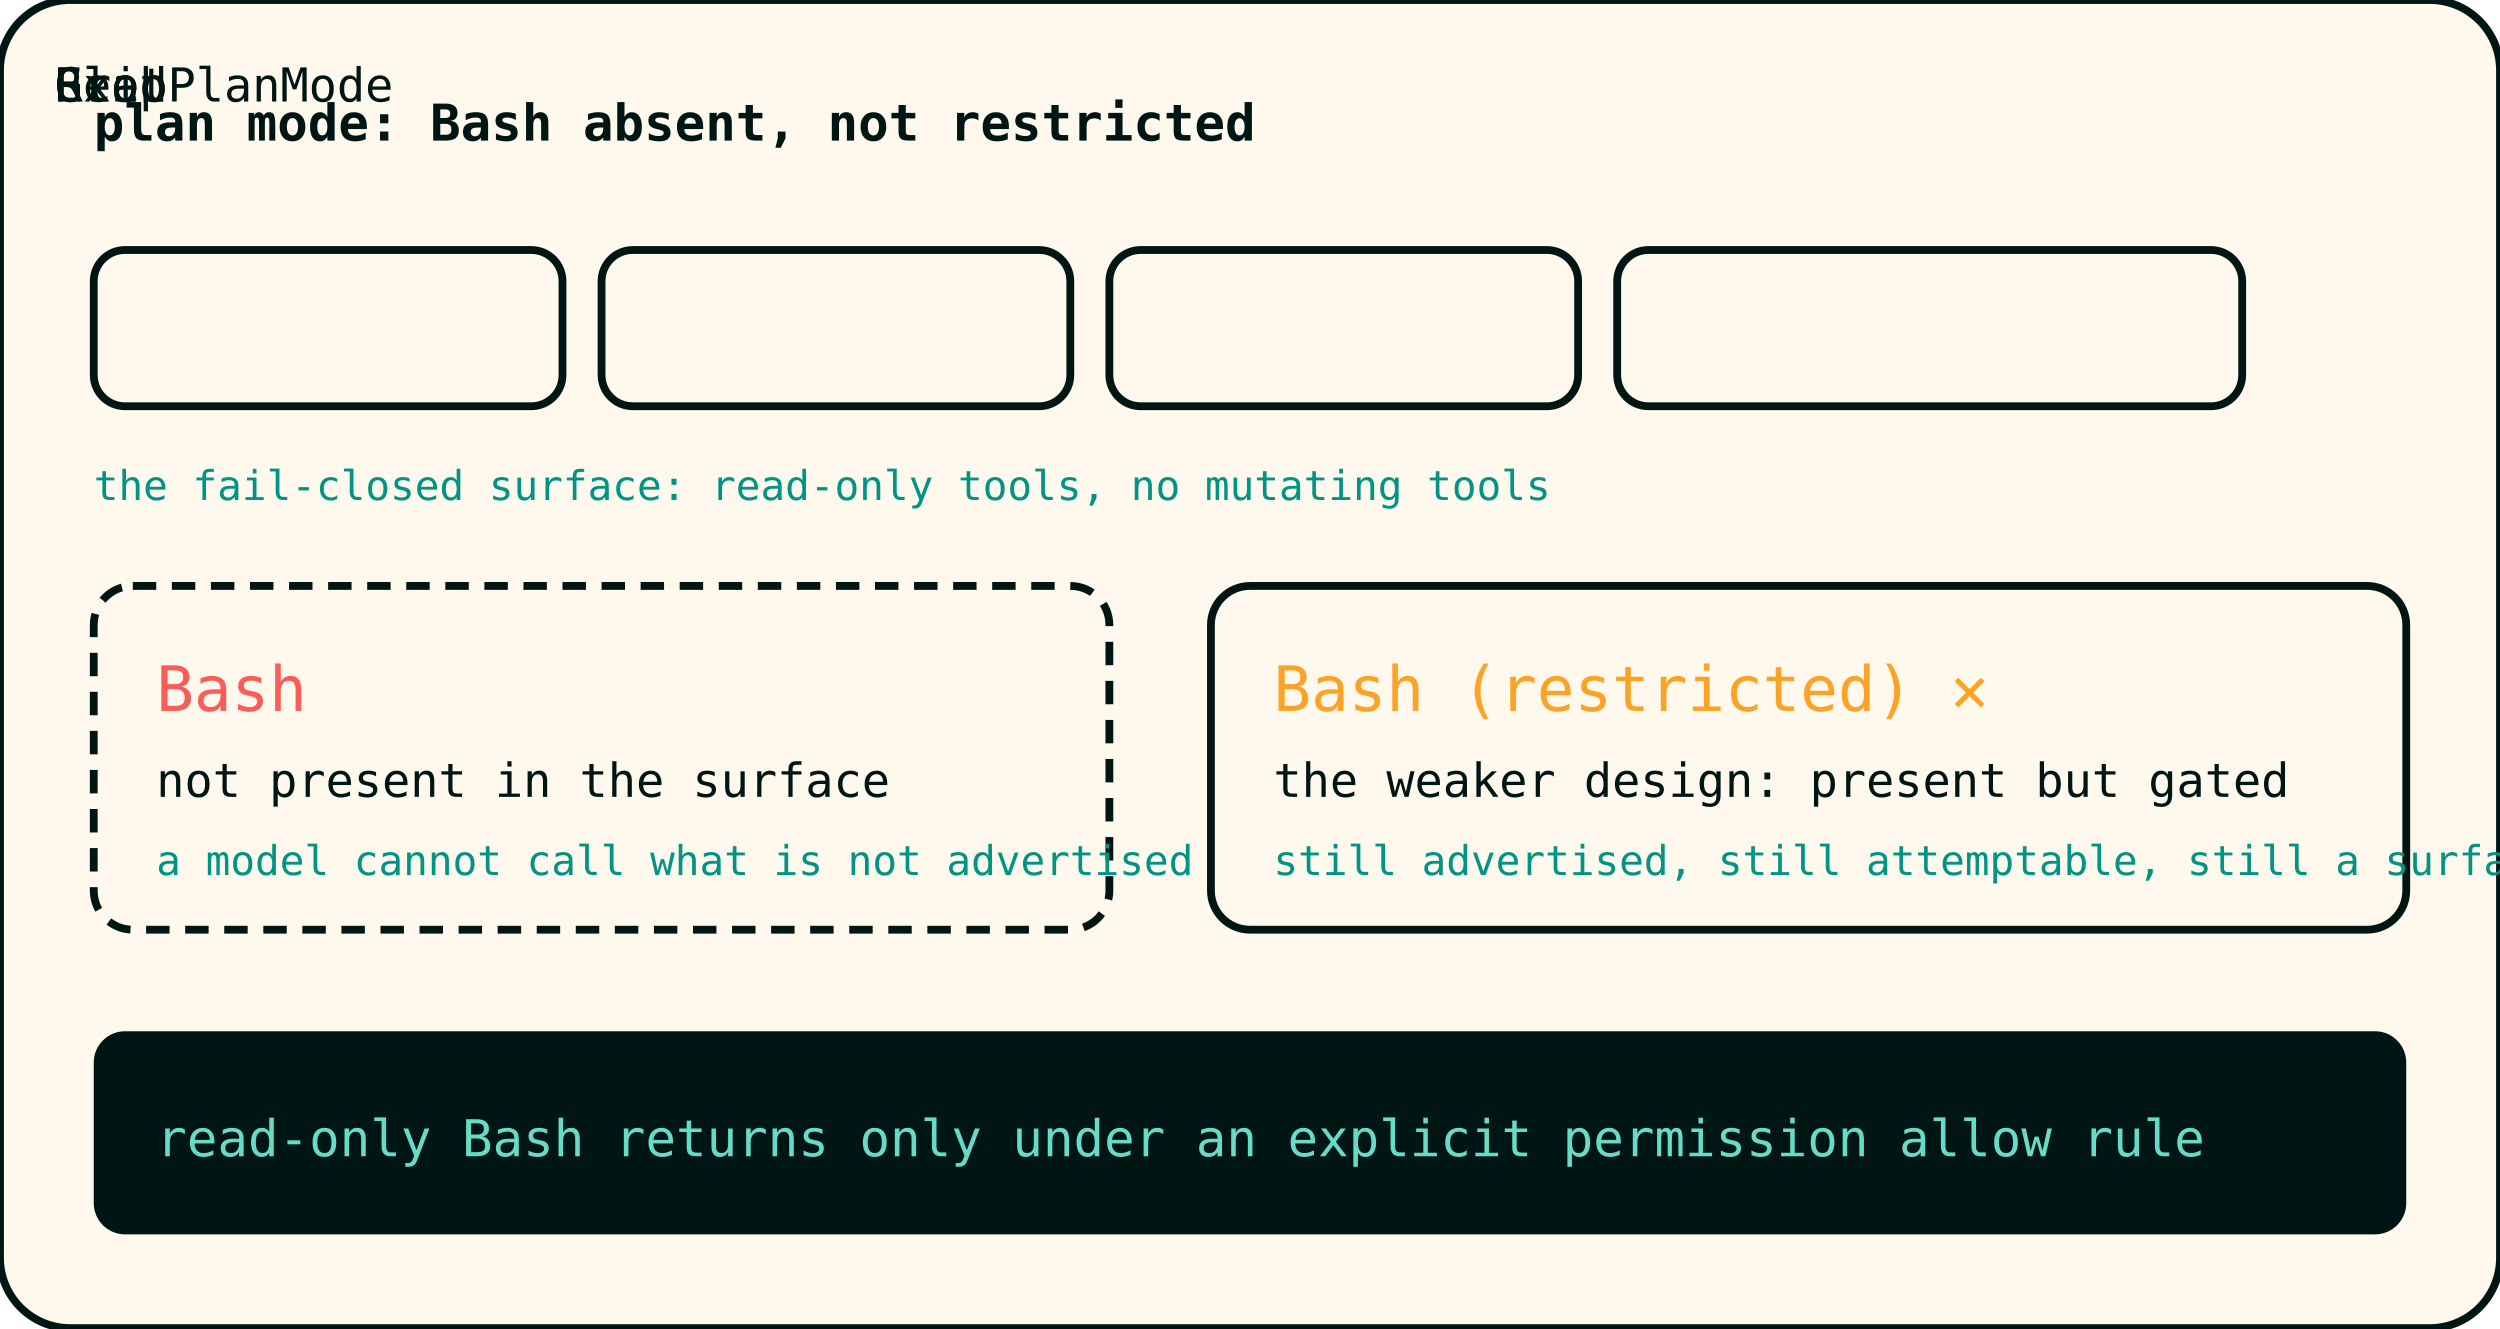
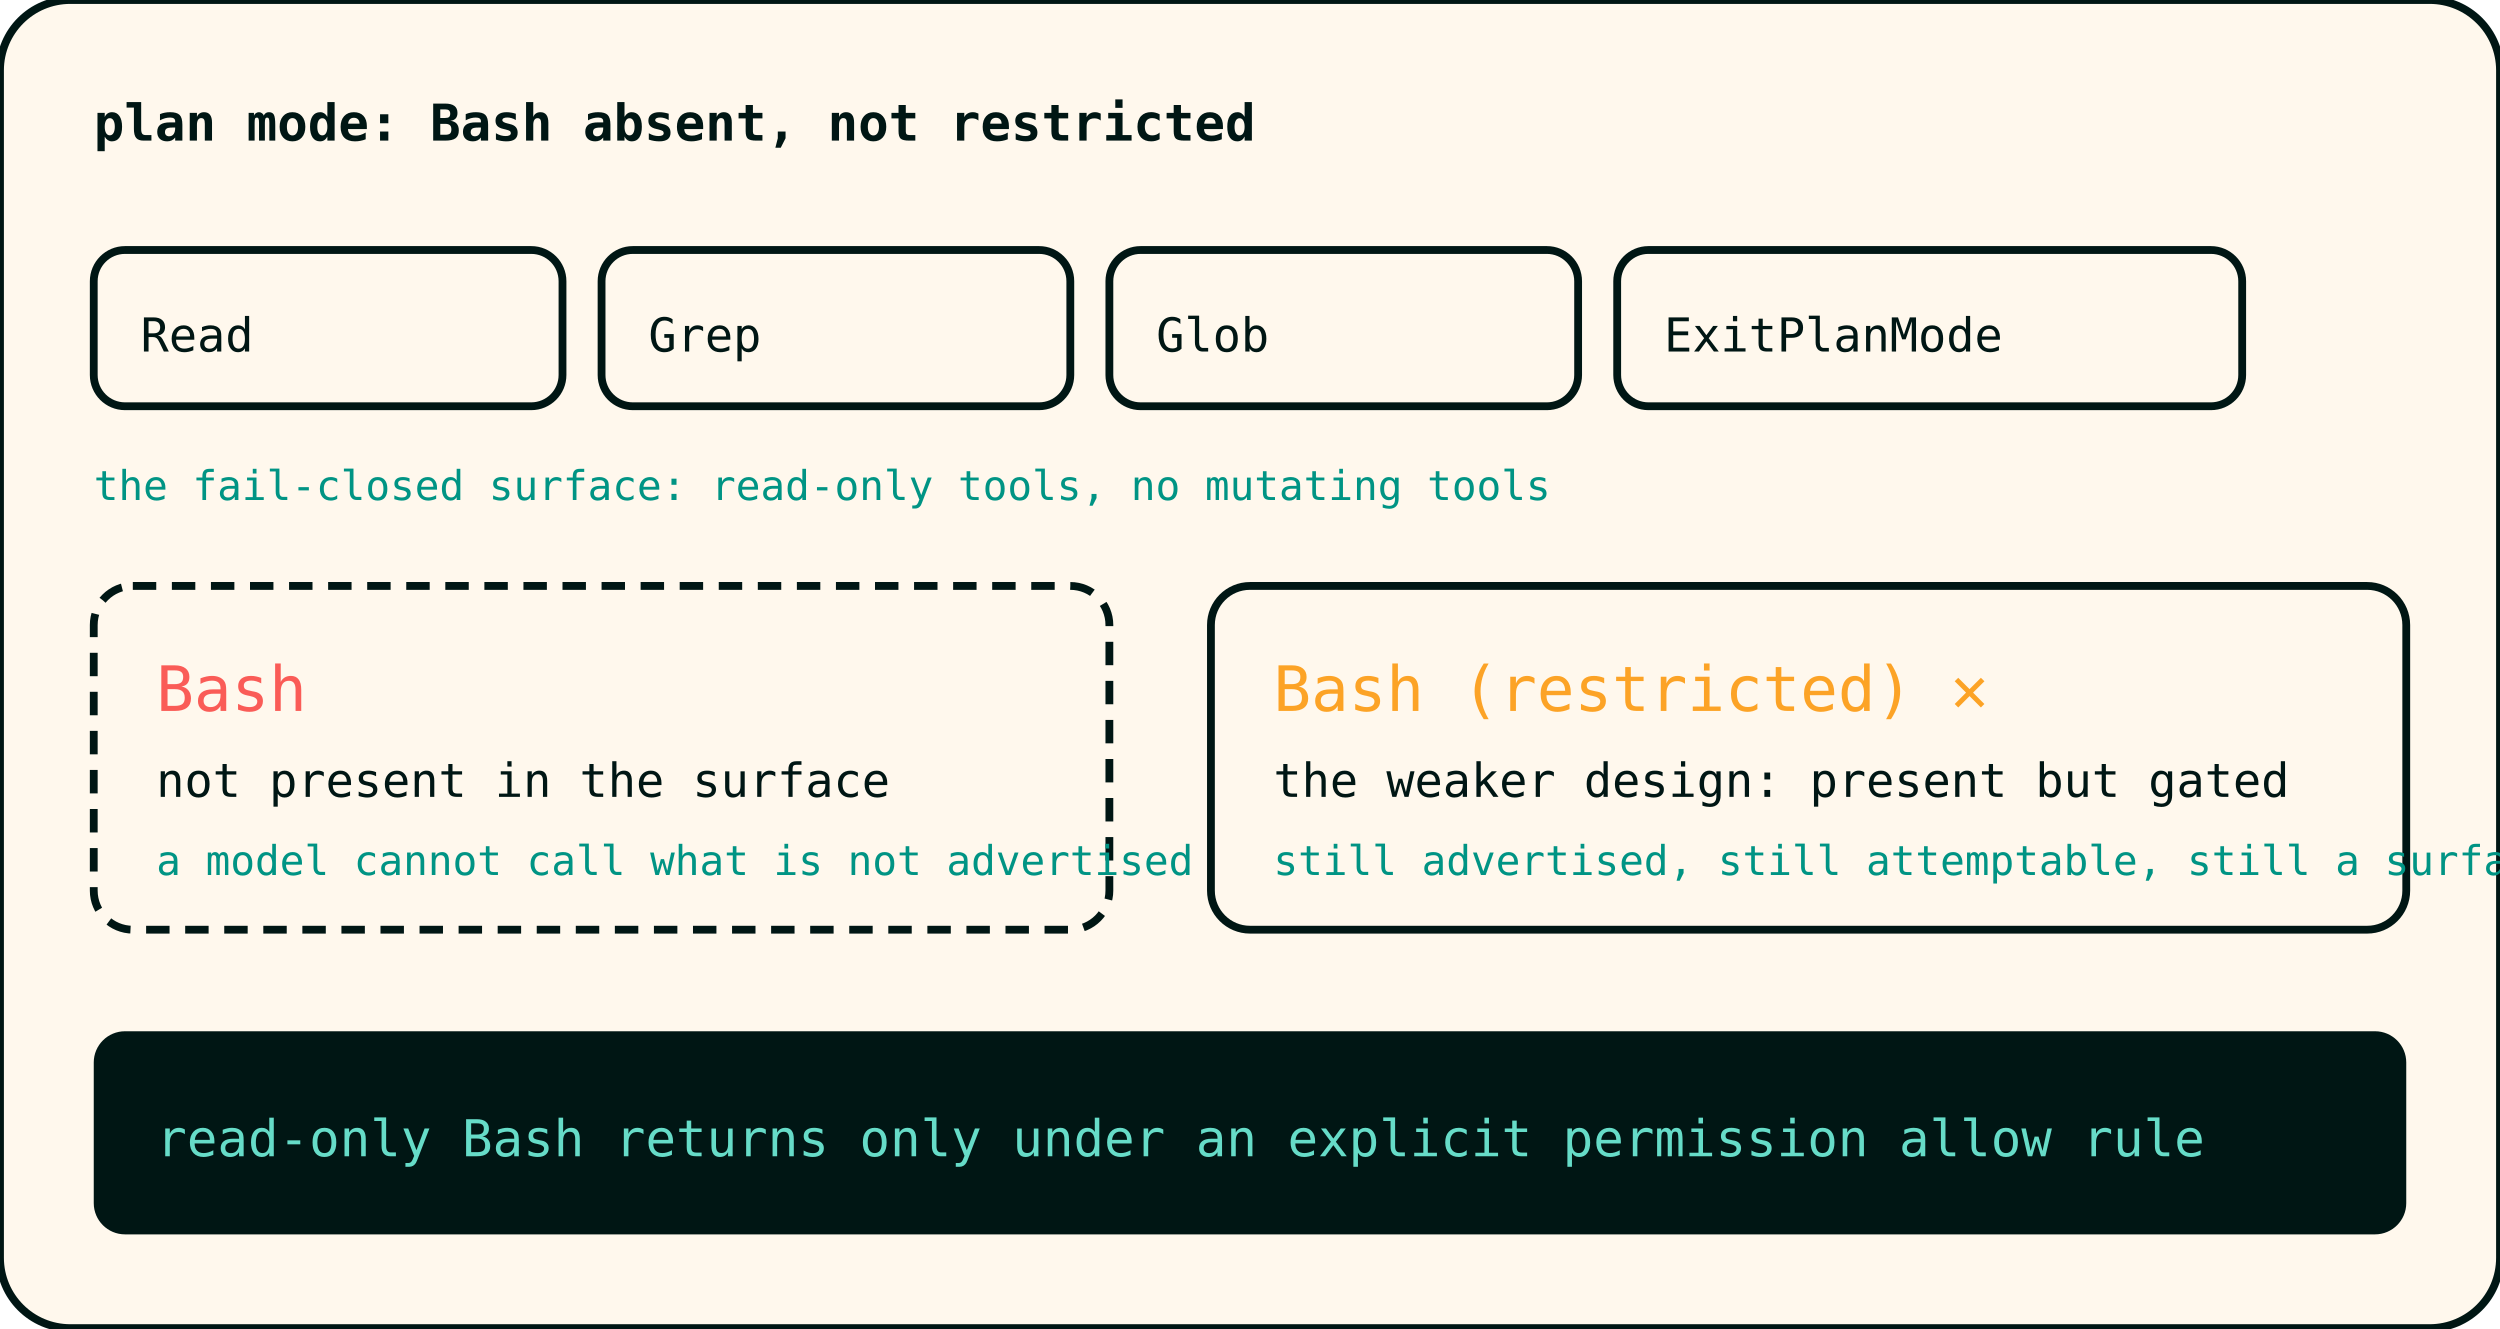
<svg xmlns="http://www.w3.org/2000/svg" viewBox="0 0 640 340" width="640" height="340" role="img" aria-label="Plan-mode surface: Read, Grep, Glob and the plan tools available, Bash visibly absent and marked not-restricted">
  <style>
    .box { fill: #FFF8ED; stroke: #001614; stroke-width: 2; }
    .lbl { font-family: 'Geist Mono', ui-monospace, monospace; font-size: 13px; fill: #001614; }
    .sub { font-family: 'Geist Mono', ui-monospace, monospace; font-size: 10.5px; fill: #009484; }
    .mono { font-family: 'Geist Mono', ui-monospace, monospace; }
    .absent { animation: blink 1.6s steps(1) infinite; }
    @keyframes blink { 0%,55%{ opacity:.25 } 56%,100%{ opacity:1 } }
    @media (prefers-reduced-motion: reduce){ .absent{ animation:none } }
  </style>
  <rect x="0" y="0" width="640" height="340" rx="18" class="box" />
  <text x="24" y="36" class="lbl" font-weight="bold">plan mode: Bash absent, not restricted</text>
  <g font-family="'Geist Mono',ui-monospace,monospace" font-size="12" fill="#001614">
    <rect x="24" y="64" width="120" height="40" rx="8" class="box" />
-     <text x="14" y="26">Read</text>
+     <text x="36" y="90">Read</text>
    <rect x="154" y="64" width="120" height="40" rx="8" class="box" />
-     <text x="14" y="26">Grep</text>
+     <text x="166" y="90">Grep</text>
    <rect x="284" y="64" width="120" height="40" rx="8" class="box" />
-     <text x="14" y="26">Glob</text>
+     <text x="296" y="90">Glob</text>
    <rect x="414" y="64" width="160" height="40" rx="8" class="box" />
-     <text x="14" y="26">ExitPlanMode</text>
+     <text x="426" y="90">ExitPlanMode</text>
  </g>
  <text x="24" y="128" class="sub">the fail-closed surface: read-only tools, no mutating tools</text>
  <g transform="translate(24 150)">
    <rect width="260" height="88" rx="10" class="box" stroke="#FA5C57" stroke-dasharray="6 4" />
    <g class="absent">
      <text x="16" y="32" class="mono" font-size="16" fill="#FA5C57">Bash</text>
      <text x="16" y="54" class="mono" font-size="12" fill="#001614">not present in the surface</text>
      <text x="16" y="74" class="sub">a model cannot call what is not advertised</text>
    </g>
  </g>
  <g transform="translate(310 150)">
    <rect width="306" height="88" rx="10" class="box" />
    <text x="16" y="32" class="mono" font-size="16" fill="#FCA326">Bash (restricted) ✕</text>
    <text x="16" y="54" class="mono" font-size="12" fill="#001614">the weaker design: present but gated</text>
    <text x="16" y="74" class="sub">still advertised, still attemptable, still a surface</text>
  </g>
  <g transform="translate(24 264)">
    <rect width="592" height="52" rx="8" fill="#001614" />
    <text x="16" y="32" class="mono" font-size="13" fill="#66DCC8">read-only Bash returns only under an explicit permission allow rule</text>
  </g>
</svg>
